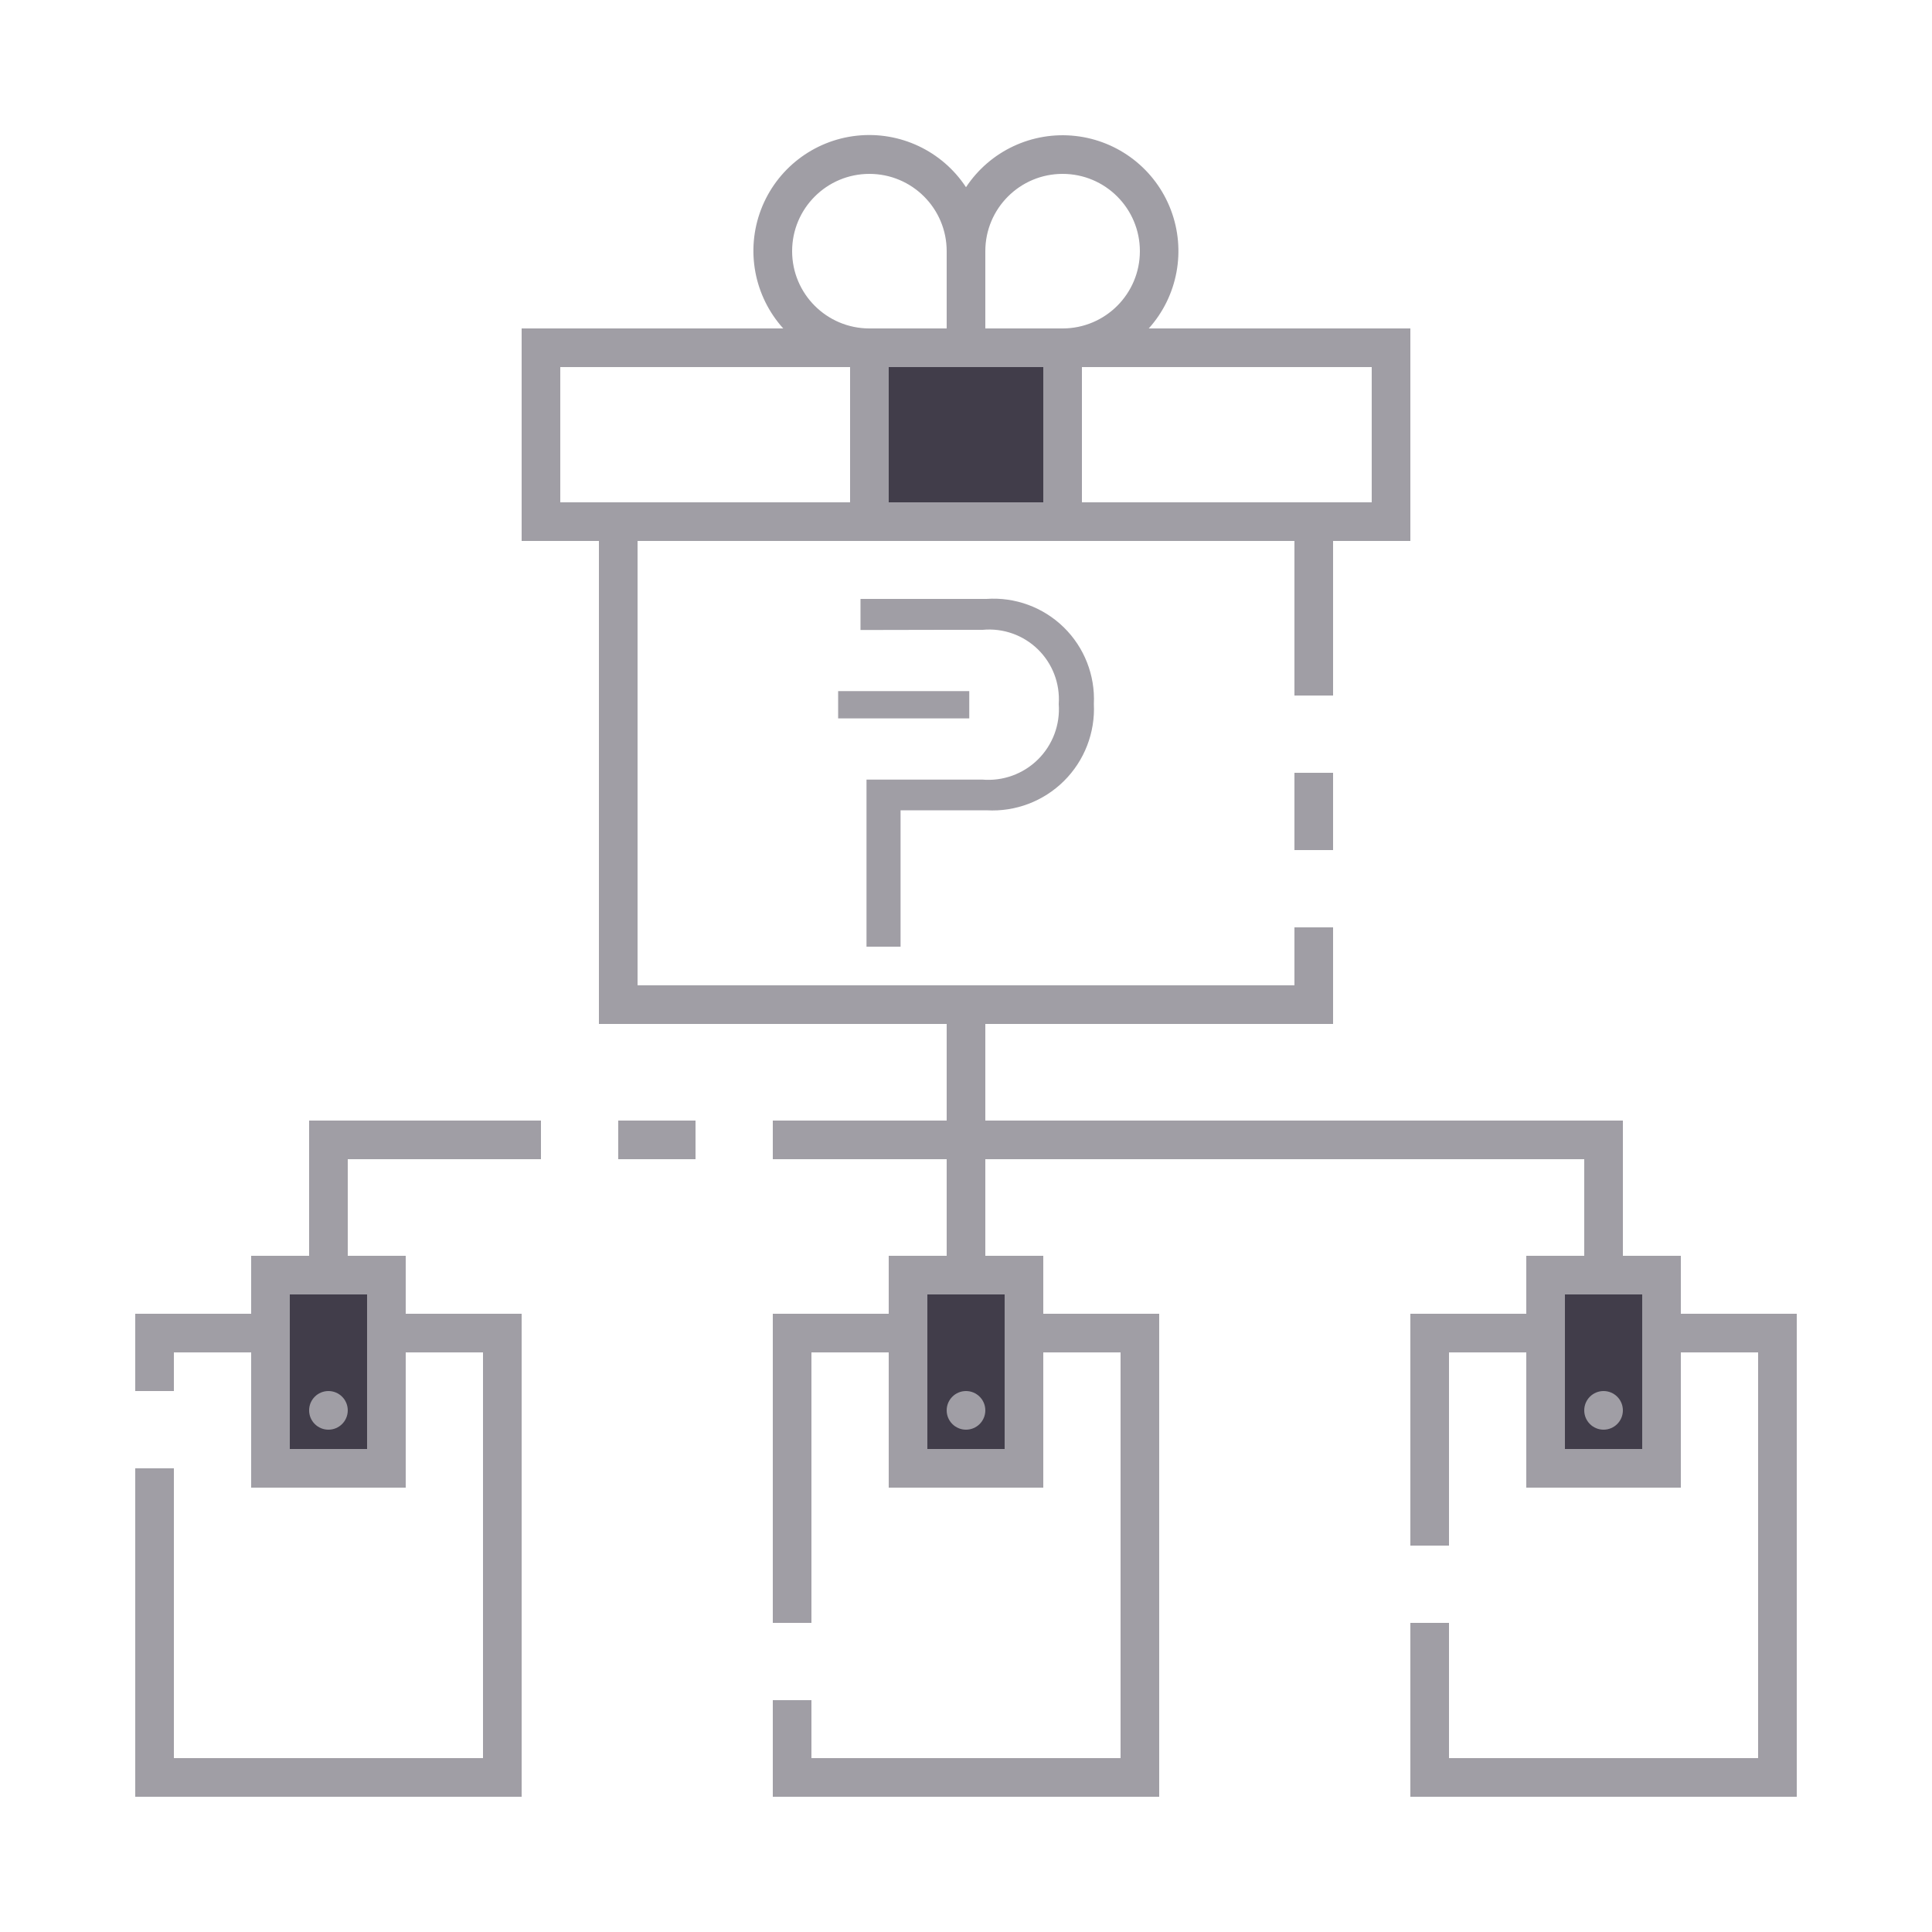
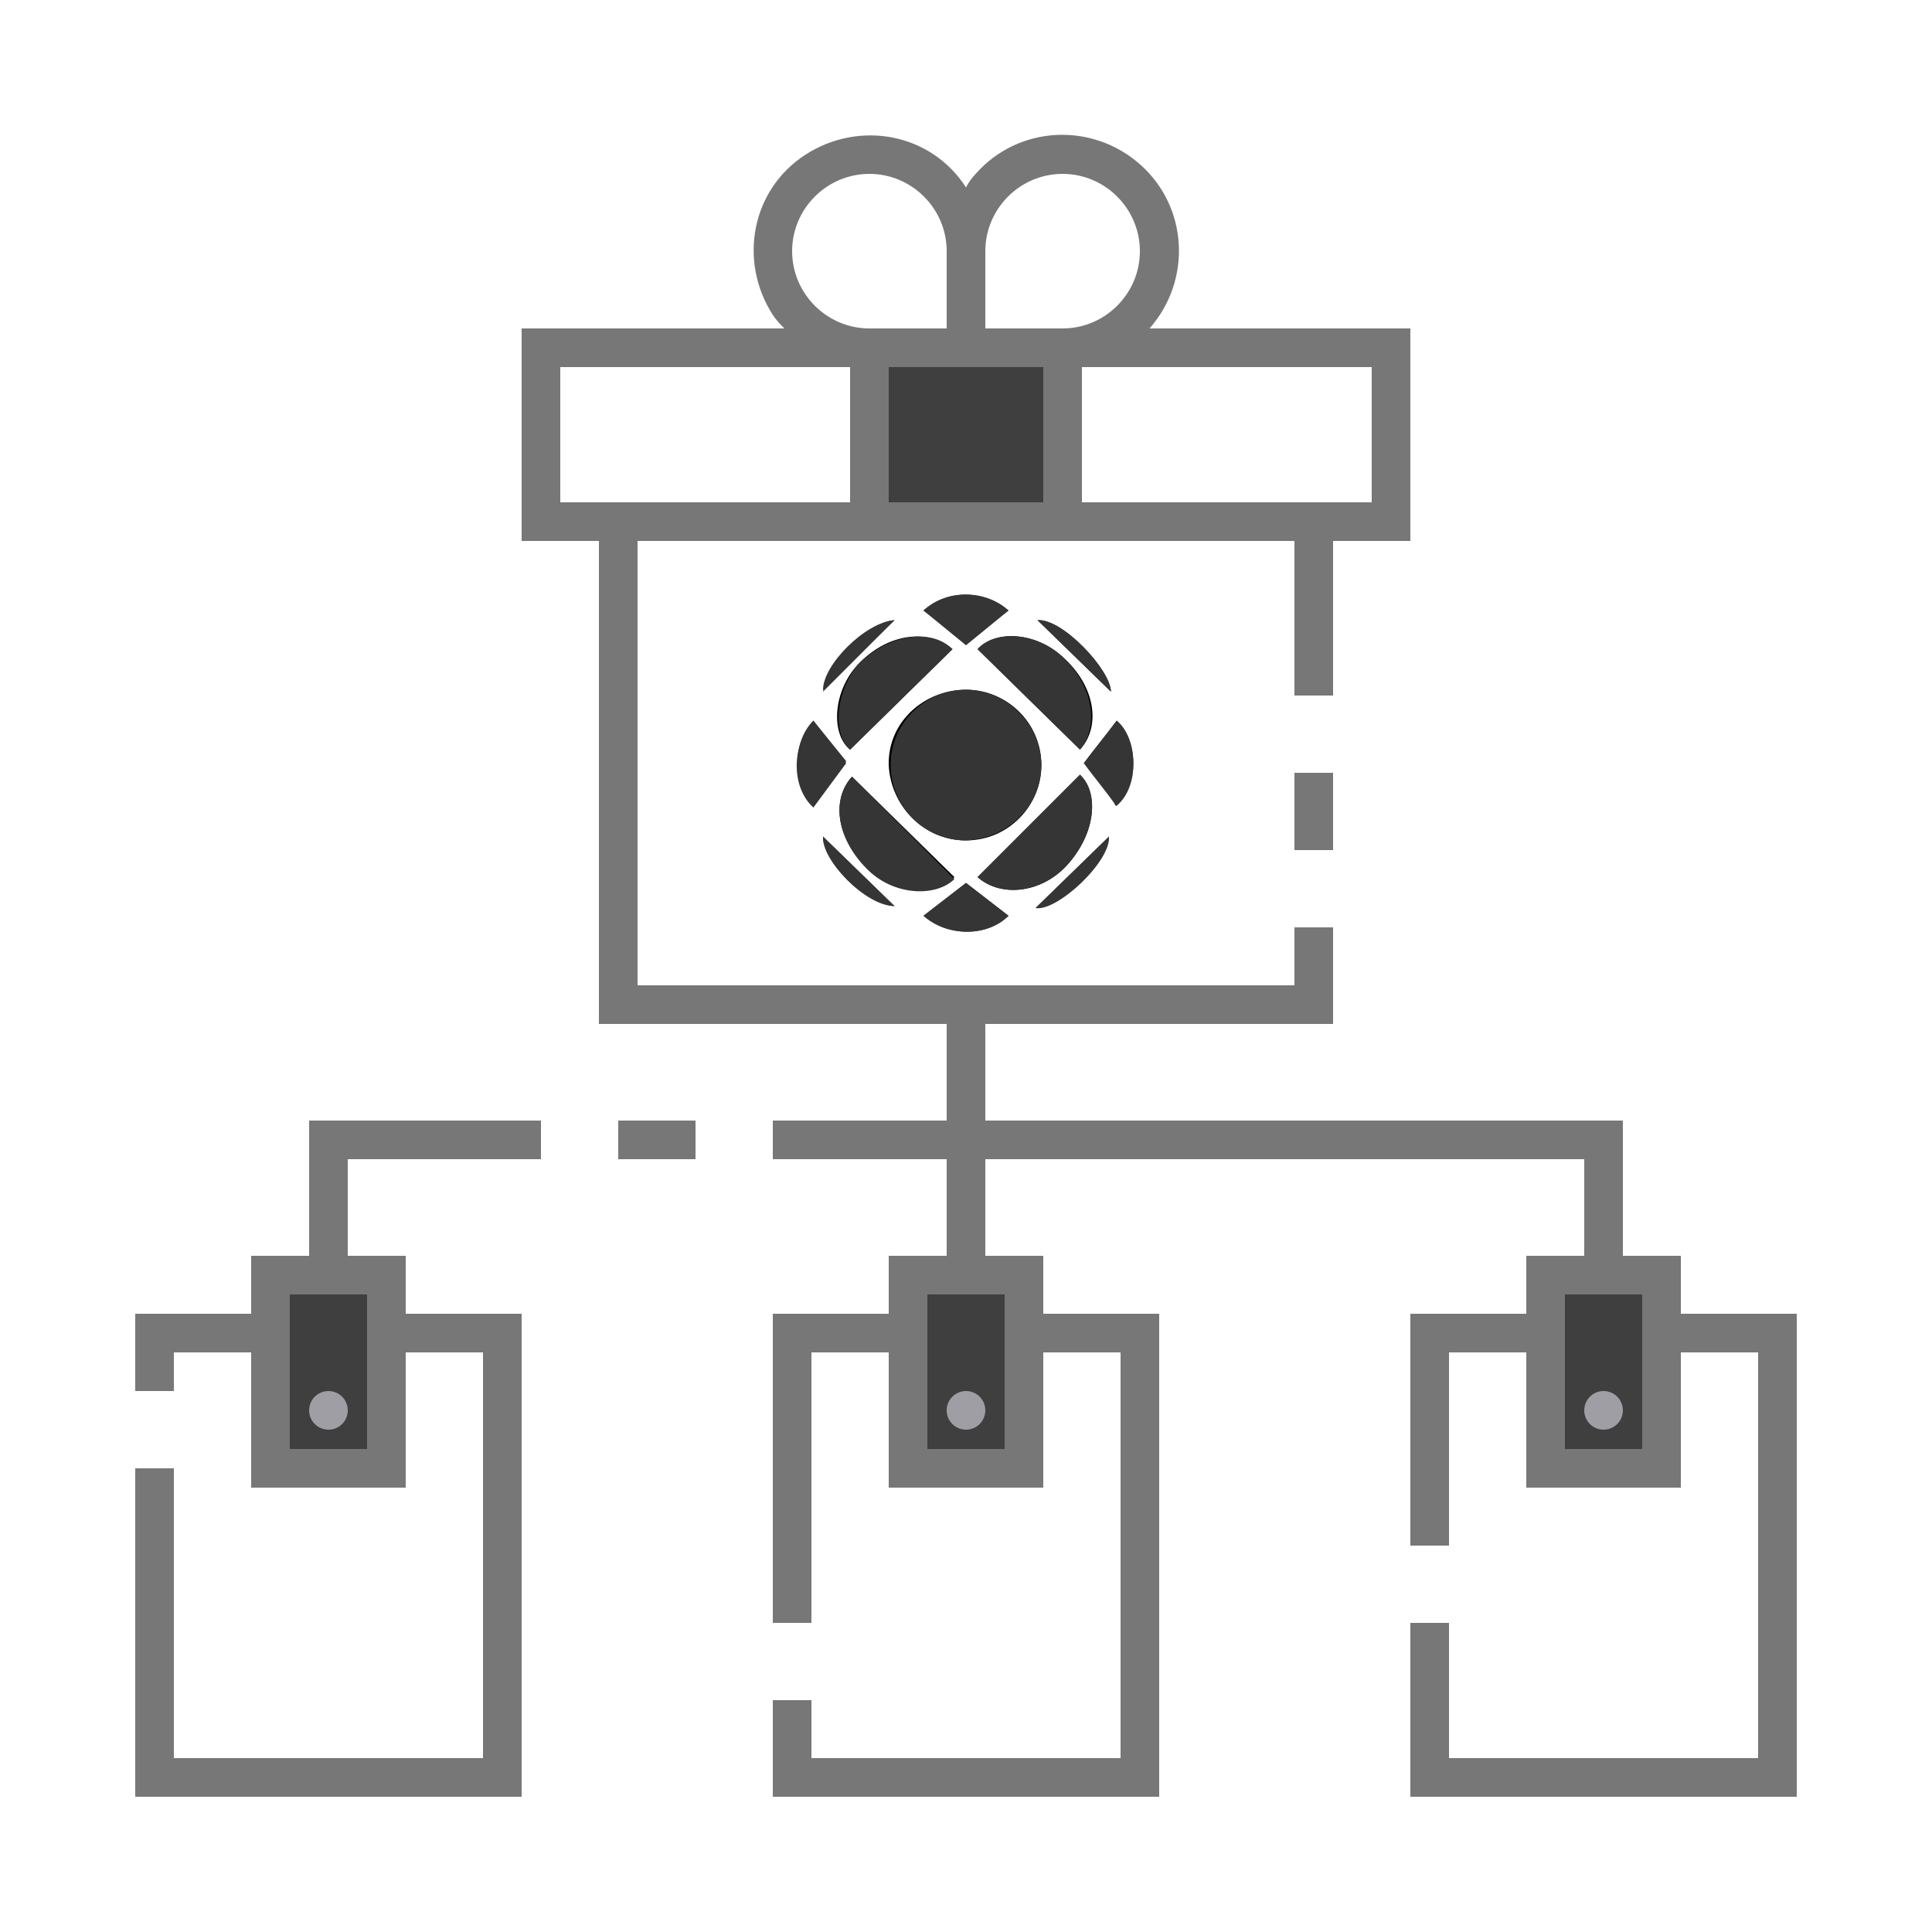
- <svg xmlns="http://www.w3.org/2000/svg" id="ic_empty_dark_multisend" width="100" height="100" viewBox="0 0 100 100">
-   <defs>
-     <style type="text/css">
-             .cls-1{fill:#413d4a}.cls-2{fill:#a09ea5}.cls-3{fill:none}
-         </style>
-   </defs>
-   <g id="Group_9062" data-name="Group 9062">
-     <g id="Group_9060" data-name="Group 9060">
-       <path id="Rectangle_4717" d="M0 0h10v9H0z" class="cls-1" data-name="Rectangle 4717" transform="translate(45 18)" />
-       <g id="Group_9059" data-name="Group 9059">
-         <path id="Rectangle_4718" d="M0 0h6v10H0z" class="cls-1" data-name="Rectangle 4718" transform="translate(14 66)" />
-         <path id="Rectangle_4719" d="M0 0h6v10H0z" class="cls-1" data-name="Rectangle 4719" transform="translate(80 66)" />
-         <path id="Rectangle_4720" d="M0 0h6v10H0z" class="cls-1" data-name="Rectangle 4720" transform="translate(47 66)" />
+ <svg xmlns="http://www.w3.org/2000/svg" version="1.1" id="ic_empty_dark_multisend" x="0px" y="0px" viewBox="0 0 100 100" style="enable-background:new 0 0 100 100;" xml:space="preserve">
+   <style type="text/css">
+ 	.st0{fill:#3F3F3F;}
+ 	.st1{fill:#777777;}
+ 	.st2{fill:#A09EA5;}
+ 	.st3{fill:none;}
+ 	.st4{fill-rule:evenodd;clip-rule:evenodd;}
+ 	.st5{fill-rule:evenodd;clip-rule:evenodd;fill:#353535;}
+ </style>
+   <g id="Group_9062">
+     <g id="Group_9060">
+       <path id="Rectangle_4717" class="st0" d="M45,18h10v9H45V18z" />
+       <g id="Group_9059">
+         <path id="Rectangle_4718" class="st0" d="M14,66h6v10h-6V66z" />
+         <path id="Rectangle_4719" class="st0" d="M80,66h6v10h-6V66z" />
+         <path id="Rectangle_4720" class="st0" d="M47,66h6v10h-6V66z" />
      </g>
    </g>
-     <g id="Group_9061" data-name="Group 9061">
-       <path id="Rectangle_4721" d="M0 0h6.787v1.412H0z" class="cls-2" data-name="Rectangle 4721" transform="translate(43.382 35.772)" />
-       <path id="Path_19006" d="M46.613 41.941h4.459a5.256 5.256 0 0 0 5.546-5.506A5.2 5.2 0 0 0 51.058 31h-6.519v1.609L49 32.6h1.863a3.607 3.607 0 0 1 3.937 3.84 3.655 3.655 0 0 1-3.965 3.911H44.85V49h1.763z" class="cls-2" data-name="Path 19006" />
-       <path id="Rectangle_4722" d="M0 0h2v4H0z" class="cls-2" data-name="Rectangle 4722" transform="translate(67 40)" />
-       <circle id="Ellipse_643" cx="1" cy="1" r="1" class="cls-2" data-name="Ellipse 643" transform="translate(49 72)" />
-       <circle id="Ellipse_644" cx="1" cy="1" r="1" class="cls-2" data-name="Ellipse 644" transform="translate(82 72)" />
-       <path id="Rectangle_4723" d="M0 0h4v2H0z" class="cls-2" data-name="Rectangle 4723" transform="translate(32 58)" />
-       <path id="Path_19007" d="M16 65h-3v3H7v4h2v-2h4v7h8v-7h4v21H9V76H7v17h20V68h-6v-3h-3v-5h10v-2H16zm3 2v8h-4v-8z" class="cls-2" data-name="Path 19007" />
-       <circle id="Ellipse_645" cx="1" cy="1" r="1" class="cls-2" data-name="Ellipse 645" transform="translate(16 72)" />
-       <path id="Path_19008" d="M87 68v-3h-3v-7H51v-5h18v-5h-2v3H33V28h34v8h2v-8h4V17H59.46A5.994 5.994 0 1 0 50 9.69 5.995 5.995 0 1 0 40.54 17H27v11h4v25h18v5h-9v2h9v5h-3v3h-6v16h2V70h4v7h8v-7h4v21H42v-3h-2v5h20V68h-6v-3h-3v-5h31v5h-3v3h-6v12h2V70h4v7h8v-7h4v21H75v-7h-2v9h20V68zM71 19v7H56v-7zm-20-6a4 4 0 1 1 4 4h-4zm0 6h3v7h-8v-7h5zM45 9a4 4 0 0 1 4 4v4h-4a4 4 0 0 1 0-8zM29 26v-7h15v7H29zm23 41v8h-4v-8zm33 8h-4v-8h4z" class="cls-2" data-name="Path 19008" />
+     <g id="Group_9061">
+       <path id="Rectangle_4722" class="st1" d="M67,40h2v4h-2V40z" />
+       <circle id="Ellipse_643" class="st2" cx="50" cy="73" r="1" />
+       <circle id="Ellipse_644" class="st2" cx="83" cy="73" r="1" />
+       <path id="Rectangle_4723" class="st1" d="M32,58h4v2h-4V58z" />
+       <path id="Path_19007" class="st1" d="M16,65h-3v3H7v4h2v-2h4v7h8v-7h4v21H9V76H7v17h20V68h-6v-3h-3v-5h10v-2H16V65z M19,67v8h-4    v-8H19z" />
+       <circle id="Ellipse_645" class="st2" cx="17" cy="73" r="1" />
+       <path id="Path_19008" class="st1" d="M87,68v-3h-3v-7H51v-5h18v-5h-2v3H33V28h34v8h2v-8h4V17H59.5c2.2-2.5,2-6.3-0.5-8.5    s-6.3-2-8.5,0.5c-0.2,0.2-0.4,0.5-0.5,0.7c-1.8-2.8-5.5-3.5-8.3-1.7c-2.8,1.8-3.5,5.5-1.7,8.3c0.2,0.3,0.4,0.5,0.6,0.7H27v11h4v25    h18v5h-9v2h9v5h-3v3h-6v16h2V70h4v7h8v-7h4v21H42v-3h-2v5h20V68h-6v-3h-3v-5h31v5h-3v3h-6v12h2V70h4v7h8v-7h4v21H75v-7h-2v9h20V68    H87z M71,19v7H56v-7H71z M51,13c0-2.2,1.8-4,4-4s4,1.8,4,4s-1.8,4-4,4h-4V13z M51,19h3v7h-8v-7H51z M45,9c2.2,0,4,1.8,4,4v4h-4    c-2.2,0-4-1.8-4-4S42.8,9,45,9z M29,26v-7h15v7H29z M52,67v8h-4v-8H52z M85,75h-4v-8h4V75z" />
    </g>
  </g>
-   <path id="Rectangle_4724" d="M0 0h100v100H0z" class="cls-3" data-name="Rectangle 4724" />
+   <path id="Rectangle_4724" class="st3" d="M0,0h100v100H0V0z" />
+   <path class="st4" d="M50,43.5c2.2,0,3.9-1.8,3.9-3.9c0-2.2-1.8-3.9-3.9-3.9S46,37.3,46,39.5c0,0,0,0,0,0.1  C46.1,41.7,47.8,43.5,50,43.5z" />
+   <path class="st4" d="M49.3,33.6c-1.3-1.1-3.4-0.8-4.9,0.8c-1.3,1.4-1.4,3.6-0.4,4.4L49.3,33.6z" />
+   <path class="st4" d="M55.9,38.8c1.1-1.2,0.8-3.3-0.9-4.8c-1.4-1.3-3.5-1.4-4.4-0.4L55.9,38.8z" />
+   <path class="st4" d="M44.1,40.2C43,41.4,43.3,43.5,45,45c1.4,1.3,3.5,1.4,4.4,0.4L44.1,40.2z" />
+   <path class="st4" d="M50.6,45.4c1.3,1.1,3.4,0.8,4.7-0.7c1.4-1.6,1.6-3.6,0.6-4.6L50.6,45.4z" />
+   <path class="st5" d="M57.8,41.7c1.2-1.1,1.1-3.5,0-4.4c-0.6,0.8-1.1,1.4-1.7,2.2c0.6,0.7,1.1,1.4,1.6,2.1  C57.7,41.7,57.8,41.7,57.8,41.7z" />
+   <path class="st5" d="M42.1,37.3c-1.1,1.1-1.1,3.3,0,4.4l1.7-2.3L42.1,37.3z" />
+   <path class="st5" d="M47.8,47.4c1.3,1.1,3.3,1.1,4.4,0L50,45.7L47.8,47.4z" />
+   <path class="st5" d="M47.8,31.6l2.2,1.7l2.2-1.7C50.9,30.5,49,30.5,47.8,31.6z" />
+   <path class="st5" d="M53.7,32.1l3.8,3.7C57.5,34.7,55,32,53.7,32.1z" />
+   <path class="st5" d="M46.3,32.1c-1.4,0.1-3.6,2.4-3.7,3.7L46.3,32.1z" />
+   <path class="st5" d="M57.4,43.3L53.6,47C54.7,47.1,57.4,44.5,57.4,43.3z" />
+   <path class="st5" d="M46.3,46.9l-3.7-3.6C42.5,44.5,44.8,46.9,46.3,46.9z" />
+   <path class="st5" d="M50,43.5c-2.2,0-3.9-1.8-3.9-3.9c0-2.2,1.8-3.9,3.9-3.9c2.1,0,3.9,1.8,3.9,3.9C53.9,41.7,52.2,43.4,50,43.5  C50,43.5,50,43.5,50,43.5z" />
+   <path class="st5" d="M49.3,33.6L44,38.8c-0.9-0.8-0.8-2.9,0.4-4.4C46,32.8,48.2,32.5,49.3,33.6z" />
+   <path class="st5" d="M55.9,38.8l-5.3-5.2c0.9-1,3-0.9,4.4,0.4C56.6,35.5,56.9,37.6,55.9,38.8z" />
+   <path class="st5" d="M44.1,40.2l5.3,5.3c-0.9,0.9-3,0.9-4.4-0.4C43.3,43.5,43,41.4,44.1,40.2z" />
+   <path class="st5" d="M50.6,45.4l5.3-5.3c1,0.9,0.8,3-0.6,4.6C54,46.2,51.8,46.5,50.6,45.4z" />
+   <path class="st5" d="M57.8,41.7c-0.1,0-0.1-0.1-0.1-0.1c-0.5-0.7-1.1-1.4-1.6-2.1c0.6-0.8,1.1-1.4,1.7-2.2  C58.9,38.3,59,40.7,57.8,41.7z" />
+   <path class="st5" d="M42.1,37.3l1.7,2.2l-1.7,2.3C40.9,40.7,41,38.5,42.1,37.3z" />
+   <path class="st5" d="M47.8,47.4l2.2-1.7l2.2,1.7C51.1,48.5,49,48.5,47.8,47.4z" />
+   <path class="st5" d="M47.8,31.6c1.2-1.1,3.2-1.1,4.4,0L50,33.4L47.8,31.6z" />
+   <path class="st5" d="M53.7,32.1c1.3-0.1,3.8,2.6,3.8,3.7L53.7,32.1z" />
+   <path class="st5" d="M46.3,32.1l-3.7,3.6C42.6,34.4,44.8,32.2,46.3,32.1z" />
+   <path class="st5" d="M57.4,43.3c0.1,1.3-2.7,3.9-3.8,3.7L57.4,43.3z" />
+   <path class="st5" d="M46.3,46.9c-1.4-0.1-3.7-2.4-3.7-3.6L46.3,46.9z" />
</svg>
